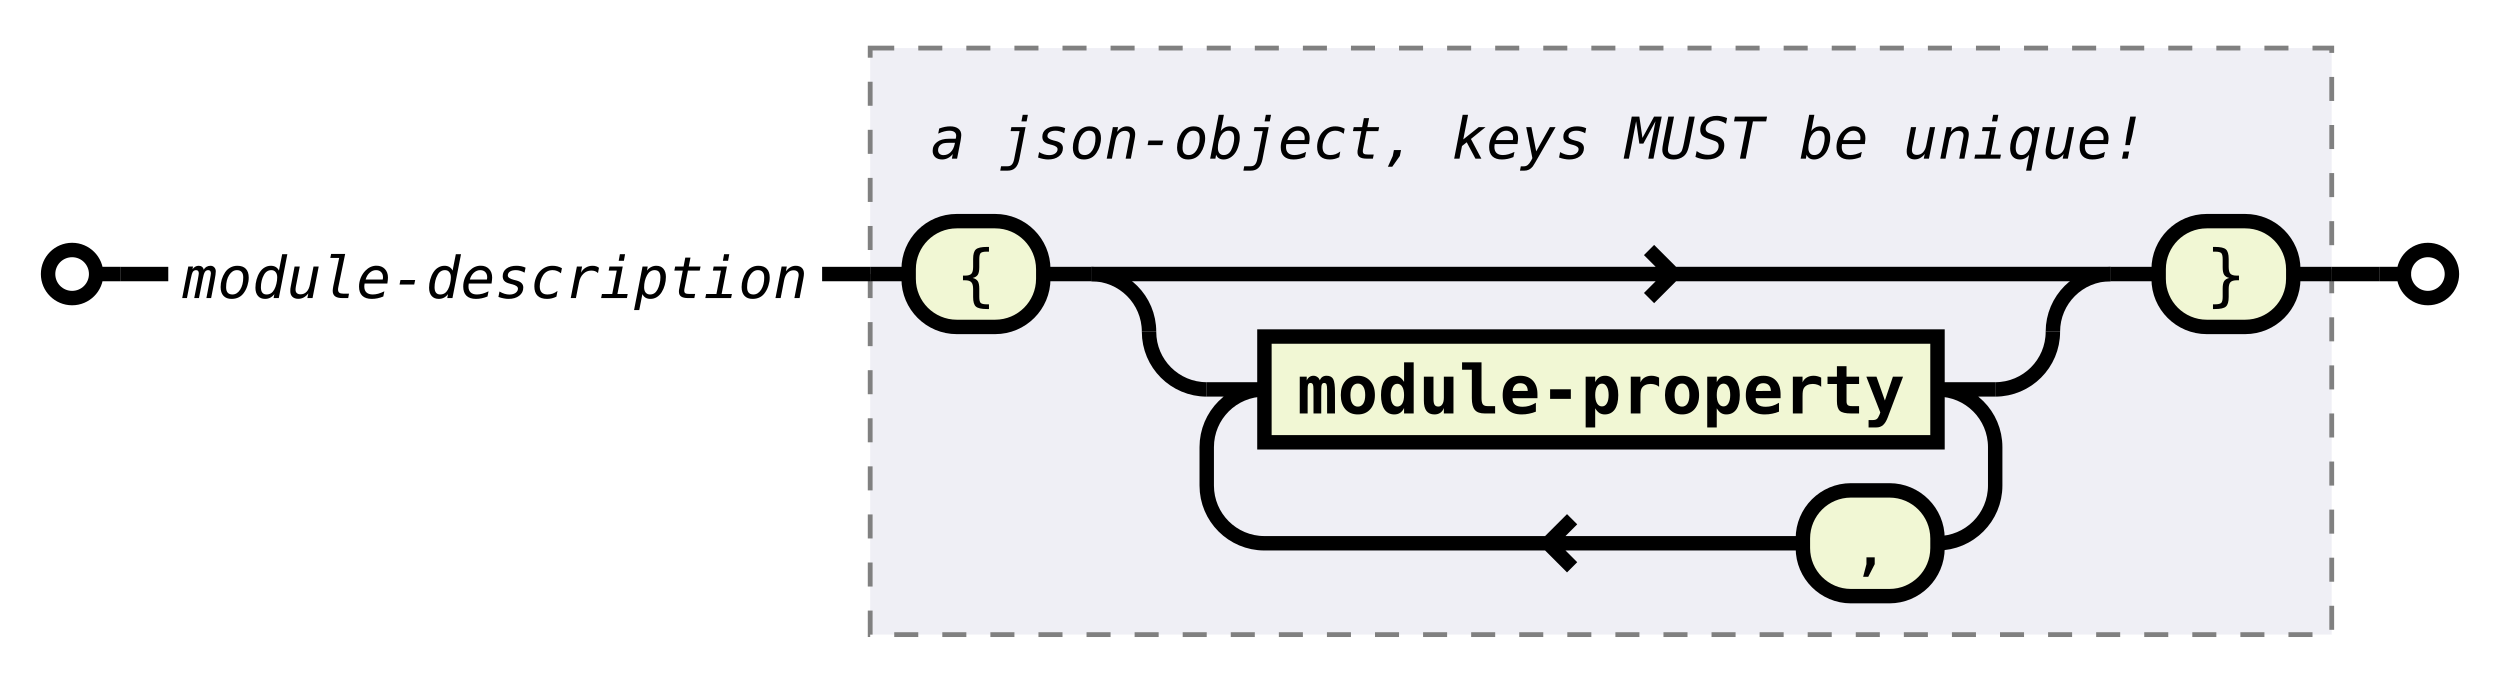
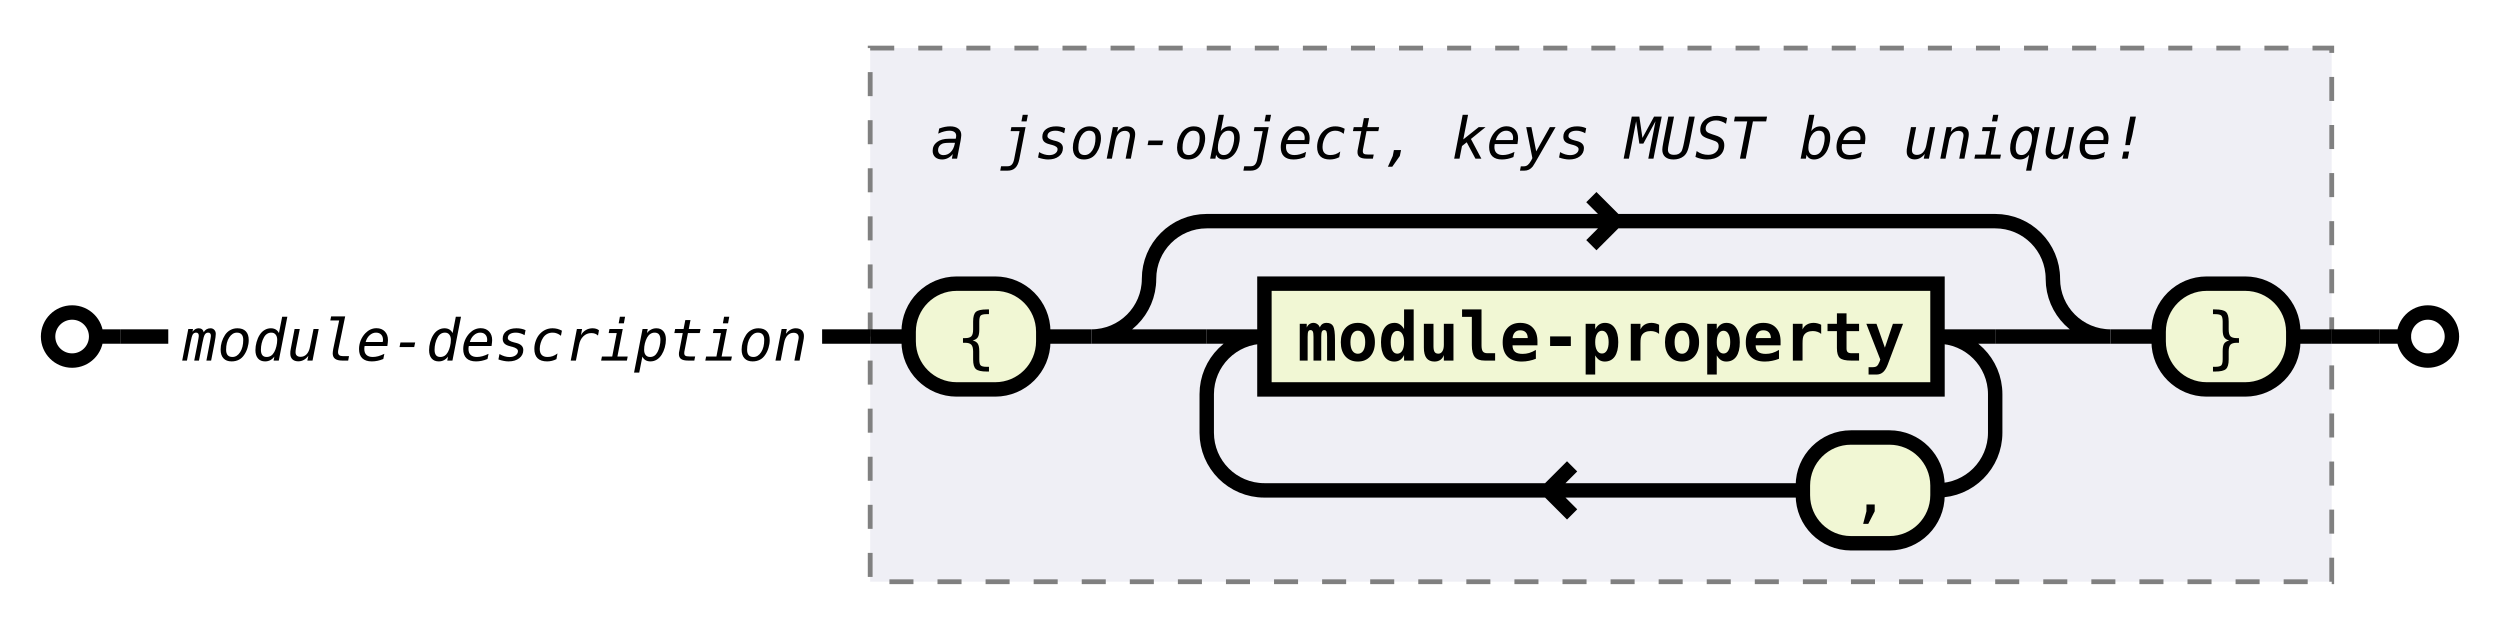
- <svg xmlns="http://www.w3.org/2000/svg" class="railroad" viewBox="0 0 520 142">
+ <svg xmlns="http://www.w3.org/2000/svg" class="railroad" viewBox="0 0 520 131">
  <style type="text/css">

    svg.railroad {
        background-color: hsl(30, 20%, 95%);
        background-size: 15px 15px;
        background-image: linear-gradient(to right, rgba(30, 30, 30, .05) 1px, transparent 1px),
                          linear-gradient(to bottom, rgba(30, 30, 30, .05) 1px, transparent 1px);
    }

    svg.railroad path {
        stroke-width: 3px;
        stroke: black;
        fill: transparent;
    }

    svg.railroad .debug {
        stroke-width: 1px;
        stroke: red;
    }

    svg.railroad text {
        font: 14px monospace;
        text-anchor: middle;
    }

    svg.railroad .nonterminal text {
        font-weight: bold;
    }

    svg.railroad text.comment {
        font: italic 12px monospace;
    }

    svg.railroad rect {
        stroke-width: 3px;
        stroke: black;
        fill:hsl(-290, 70%, 90%);
    }

    svg.railroad g.labeledbox &gt; rect {
        stroke-width: 1px;
        stroke: grey;
        stroke-dasharray: 5px;
        fill:rgba(90, 90, 150, .1);
    }</style>
  <g class="sequence">
-     <path d=" M 10 57 a 5 5 0 0 1 5 -5 a 5 5 0 0 1 5 5 a 5 5 0 0 1 -5 5 a 5 5 0 0 1 -5 -5 m 10 0 h 5" />
+     <path d=" M 10 70 a 5 5 0 0 1 5 -5 a 5 5 0 0 1 5 5 a 5 5 0 0 1 -5 5 a 5 5 0 0 1 -5 -5 m 10 0 h 5" />
    <g class="sequence">
-       <text class="comment" x="103" y="62">
+       <text class="comment" x="103" y="75">
module-description</text>
      <g class="labeledbox">
-         <rect height="122" width="304" x="181" y="10" />
-         <path d=" M 181 57 h 8 m 288 0 h 8" />
+         <rect height="111" width="304" x="181" y="10" />
+         <path d=" M 181 70 h 8 m 288 0 h 8" />
        <text class="comment" x="320" y="33">
a json-object, keys MUST be unique!</text>
        <g class="sequence">
          <g class="terminal">
-             <rect height="22" rx="10" ry="10" width="28" x="189" y="46" />
-             <text x="203" y="62">
+             <rect height="22" rx="10" ry="10" width="28" x="189" y="59" />
+             <text x="203" y="75">
{</text>
          </g>
-           <g class="sequence">
-             <g class="choice">
-               <path d=" M 227 57 h 24 m 0 0 h 188 m -91 0 l -5 -5 m 0 10 l 5 -5 m 91 0" />
-               <g />
-               <path d=" M 227 57 a 12 12 0 0 1 12 12 v 0 m 188 0 v 0 a 12 12 0 0 1 12 -12" />
-               <path d=" M 239 69 v 0 a 12 12 0 0 0 12 12 m 164 0 h 0 a 12 12 0 0 0 12 -12 v 0" />
+           <g class="optional">
+             <path d=" M 227 70 h 24 m -24 0 a 12 12 0 0 0 12 -12 v 0 a 12 12 0 0 1 12 -12 h 164 m -79 0 l -5 -5 m 0 10 l 5 -5 m 79 0 a 12 12 0 0 1 12 12 v 0 a 12 12 0 0 0 12 12 h -24" />
+             <g class="sequence">
              <g class="repeat">
-                 <path d=" M 251 81 h 12 m 140 0 h 12 m -12 0 a 12 12 0 0 1 12 12 v 8 a 12 12 0 0 1 -12 12 m -28 0 h -112 m 59 0 l 5 -5 m 0 10 l -5 -5 m -59 0 a 12 12 0 0 1 -12 -12 v -8 a 12 12 0 0 1 12 -12" />
+                 <path d=" M 251 70 h 12 m 140 0 h 12 m -12 0 a 12 12 0 0 1 12 12 v 8 a 12 12 0 0 1 -12 12 m -28 0 h -112 m 59 0 l 5 -5 m 0 10 l -5 -5 m -59 0 a 12 12 0 0 1 -12 -12 v -8 a 12 12 0 0 1 12 -12" />
                <g class="terminal">
-                   <rect height="22" rx="10" ry="10" width="28" x="375" y="102" />
-                   <text x="389" y="118">
+                   <rect height="22" rx="10" ry="10" width="28" x="375" y="91" />
+                   <text x="389" y="107">
,</text>
                </g>
-                 <g class="sequence">
-                   <g class="nonterminal">
-                     <rect height="22" width="140" x="263" y="70" />
-                     <text x="333" y="86">
+                 <g class="nonterminal">
+                   <rect height="22" width="140" x="263" y="59" />
+                   <text x="333" y="75">
module-property</text>
-                   </g>
                </g>
              </g>
            </g>
          </g>
          <g class="terminal">
-             <rect height="22" rx="10" ry="10" width="28" x="449" y="46" />
-             <text x="463" y="62">
+             <rect height="22" rx="10" ry="10" width="28" x="449" y="59" />
+             <text x="463" y="75">
}</text>
          </g>
-           <path d=" M 217 57 h 10" />
-           <path d=" M 439 57 h 10" />
+           <path d=" M 217 70 h 10" />
+           <path d=" M 439 70 h 10" />
        </g>
      </g>
-       <path d=" M 171 57 h 10" />
+       <path d=" M 171 70 h 10" />
    </g>
-     <path d=" M 495 57 h 5 a 5 5 0 0 1 5 -5 a 5 5 0 0 1 5 5 a 5 5 0 0 1 -5 5 a 5 5 0 0 1 -5 -5" />
-     <path d=" M 25 57 h 10" />
-     <path d=" M 485 57 h 10" />
+     <path d=" M 495 70 h 5 a 5 5 0 0 1 5 -5 a 5 5 0 0 1 5 5 a 5 5 0 0 1 -5 5 a 5 5 0 0 1 -5 -5" />
+     <path d=" M 25 70 h 10" />
+     <path d=" M 485 70 h 10" />
  </g>
</svg>
